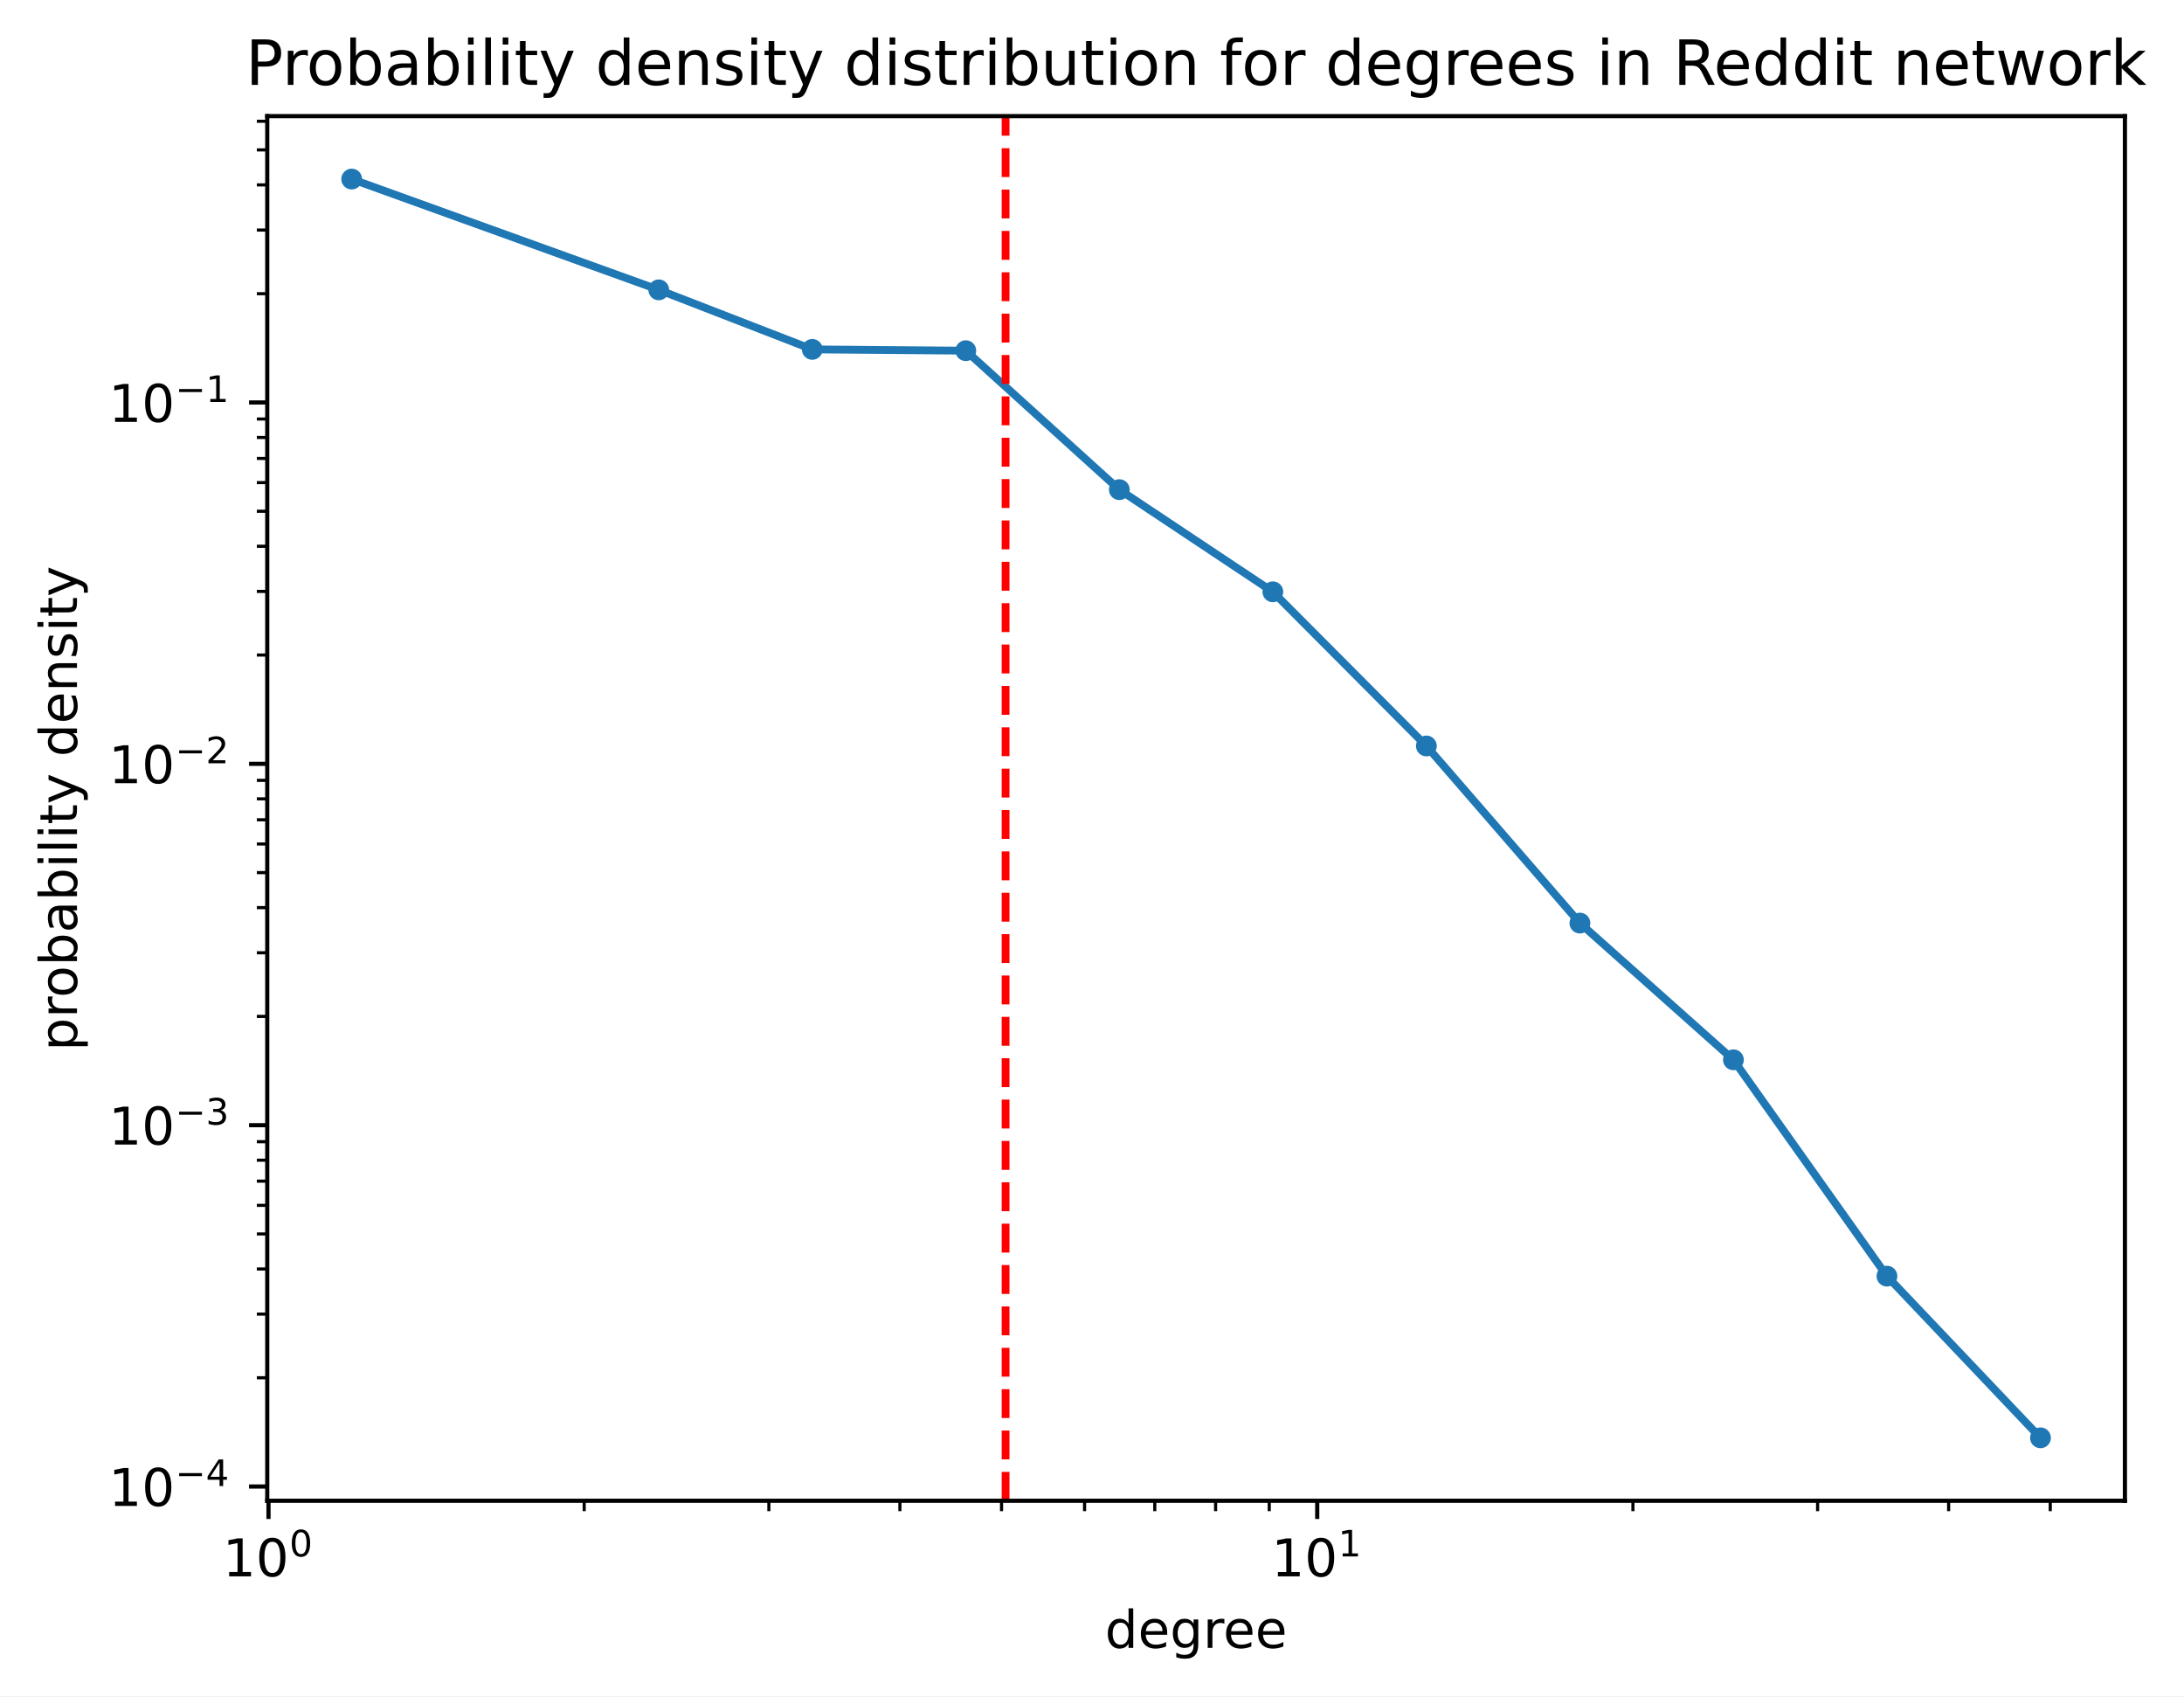
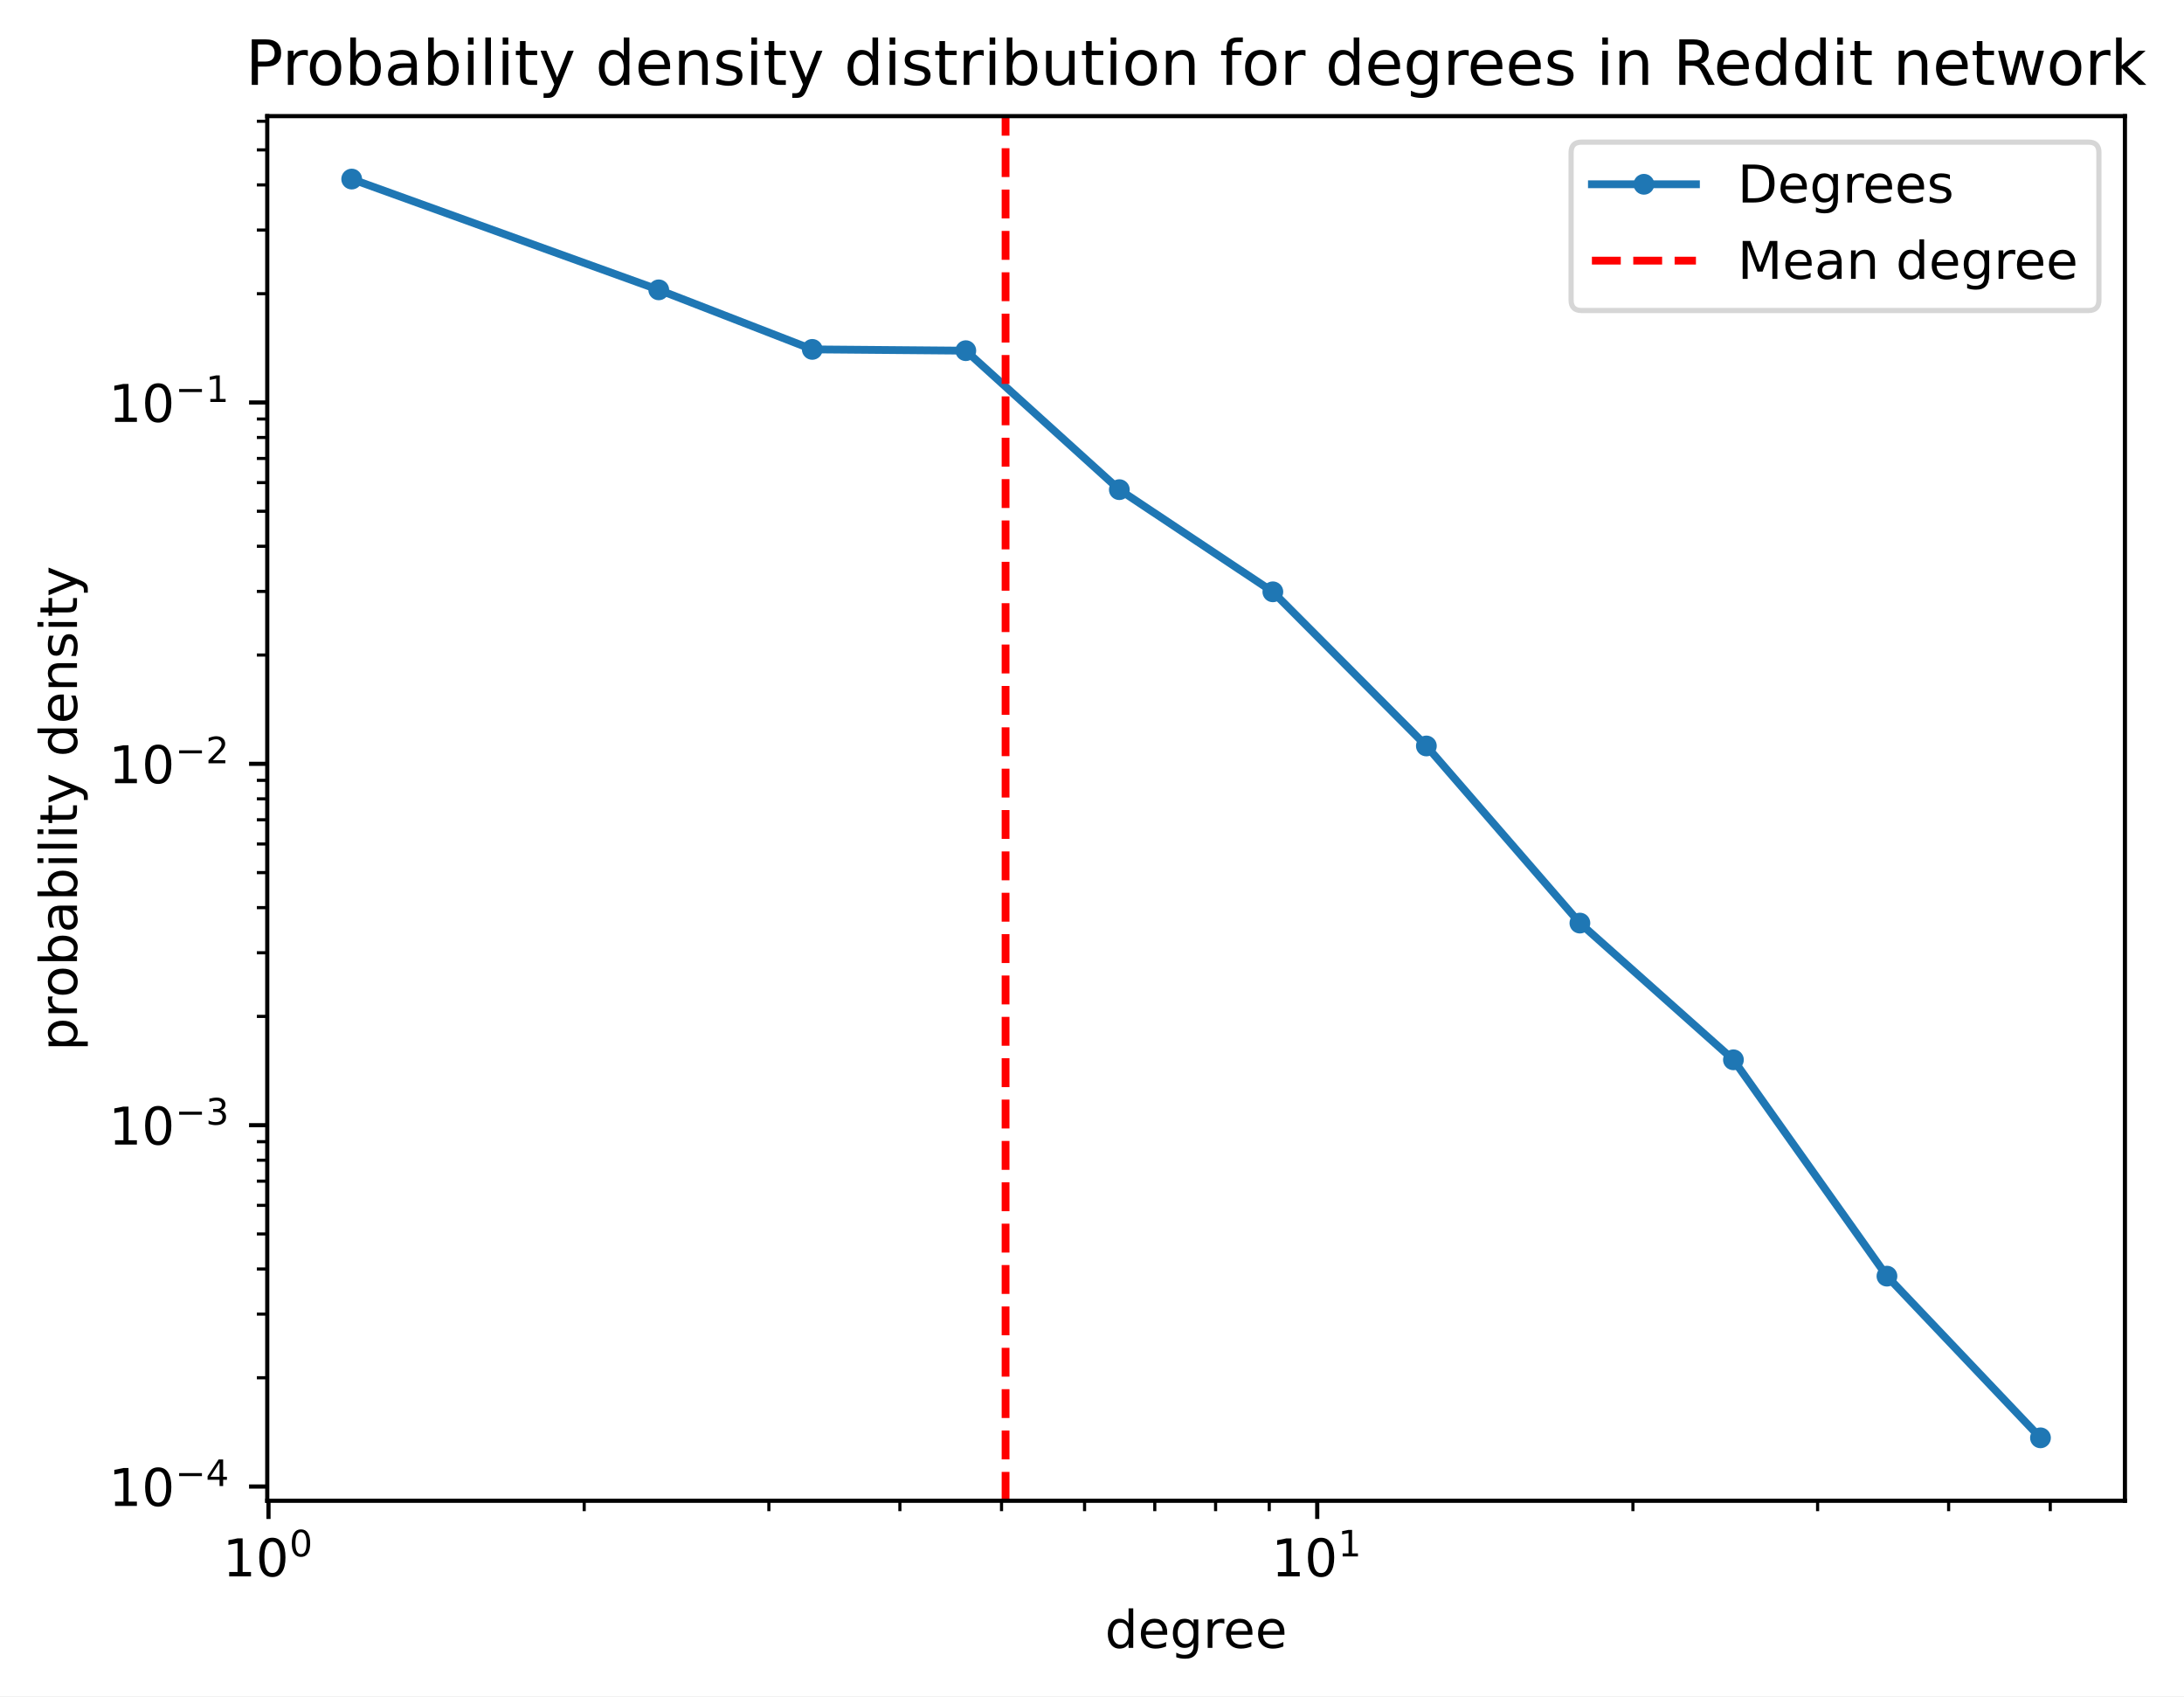
<svg xmlns="http://www.w3.org/2000/svg" xmlns:xlink="http://www.w3.org/1999/xlink" width="419.856pt" height="325.986pt" viewBox="0 0 419.856 325.986" version="1.1">
  <defs>
    <style type="text/css">*{stroke-linejoin: round; stroke-linecap: butt}</style>
  </defs>
  <g id="figure_1">
    <g id="patch_1">
      <path d="M 0 325.986  L 419.856 325.986  L 419.856 0  L 0 0  z " style="fill: #ffffff" />
    </g>
    <g id="axes_1">
      <g id="patch_2">
        <path d="M 51.378 288.43  L 408.498 288.43  L 408.498 22.318  L 51.378 22.318  z " style="fill: #ffffff" />
      </g>
      <g id="matplotlib.axis_1">
        <g id="xtick_1">
          <g id="line2d_1">
            <defs>
-               <path id="m112cd112a4" d="M 0 0  L 0 3.5  " style="stroke: #000000; stroke-width: 0.8" />
-             </defs>
-             <g>
-               <use xlink:href="#m112cd112a4" x="51.616" y="288.43" style="stroke: #000000; stroke-width: 0.8" />
+               <path id="m7bcea615f7" d="M 0 0  L 0 3.5  " style="stroke: #000000; stroke-width: 0.8" />
+             </defs>
+             <g>
+               <use xlink:href="#m7bcea615f7" x="51.616" y="288.43" style="stroke: #000000; stroke-width: 0.8" />
            </g>
          </g>
          <g id="text_1">
            <g transform="translate(42.8161 303.0286)scale(0.1 -0.1)">
              <defs>
                <path id="DejaVuSans-31" d="M 794 531  L 1825 531  L 1825 4091  L 703 3866  L 703 4441  L 1819 4666  L 2450 4666  L 2450 531  L 3481 531  L 3481 0  L 794 0  L 794 531  z " transform="scale(0.015625)" />
                <path id="DejaVuSans-30" d="M 2034 4250  Q 1547 4250 1301 3770  Q 1056 3291 1056 2328  Q 1056 1369 1301 889  Q 1547 409 2034 409  Q 2525 409 2770 889  Q 3016 1369 3016 2328  Q 3016 3291 2770 3770  Q 2525 4250 2034 4250  z M 2034 4750  Q 2819 4750 3233 4129  Q 3647 3509 3647 2328  Q 3647 1150 3233 529  Q 2819 -91 2034 -91  Q 1250 -91 836 529  Q 422 1150 422 2328  Q 422 3509 836 4129  Q 1250 4750 2034 4750  z " transform="scale(0.015625)" />
              </defs>
              <use xlink:href="#DejaVuSans-31" transform="translate(0 0.765625)" />
              <use xlink:href="#DejaVuSans-30" transform="translate(63.62305 0.765625)" />
              <use xlink:href="#DejaVuSans-30" transform="translate(128.2031 39.04688)scale(0.7)" />
            </g>
          </g>
        </g>
        <g id="xtick_2">
          <g id="line2d_2">
            <g>
-               <use xlink:href="#m112cd112a4" x="253.226" y="288.43" style="stroke: #000000; stroke-width: 0.8" />
+               <use xlink:href="#m7bcea615f7" x="253.226" y="288.43" style="stroke: #000000; stroke-width: 0.8" />
            </g>
          </g>
          <g id="text_2">
            <g transform="translate(244.4265 303.0286)scale(0.1 -0.1)">
              <use xlink:href="#DejaVuSans-31" transform="translate(0 0.684375)" />
              <use xlink:href="#DejaVuSans-30" transform="translate(63.62305 0.684375)" />
              <use xlink:href="#DejaVuSans-31" transform="translate(128.2031 38.96563)scale(0.7)" />
            </g>
          </g>
        </g>
        <g id="xtick_3">
          <g id="line2d_3">
            <defs>
-               <path id="mebf42a8244" d="M 0 0  L 0 2  " style="stroke: #000000; stroke-width: 0.6" />
-             </defs>
-             <g>
-               <use xlink:href="#mebf42a8244" x="112.307" y="288.43" style="stroke: #000000; stroke-width: 0.6" />
+               <path id="m2a7f3613ee" d="M 0 0  L 0 2  " style="stroke: #000000; stroke-width: 0.6" />
+             </defs>
+             <g>
+               <use xlink:href="#m2a7f3613ee" x="112.307" y="288.43" style="stroke: #000000; stroke-width: 0.6" />
            </g>
          </g>
        </g>
        <g id="xtick_4">
          <g id="line2d_4">
            <g>
-               <use xlink:href="#mebf42a8244" x="147.809" y="288.43" style="stroke: #000000; stroke-width: 0.6" />
+               <use xlink:href="#m2a7f3613ee" x="147.809" y="288.43" style="stroke: #000000; stroke-width: 0.6" />
            </g>
          </g>
        </g>
        <g id="xtick_5">
          <g id="line2d_5">
            <g>
-               <use xlink:href="#mebf42a8244" x="172.998" y="288.43" style="stroke: #000000; stroke-width: 0.6" />
+               <use xlink:href="#m2a7f3613ee" x="172.998" y="288.43" style="stroke: #000000; stroke-width: 0.6" />
            </g>
          </g>
        </g>
        <g id="xtick_6">
          <g id="line2d_6">
            <g>
-               <use xlink:href="#mebf42a8244" x="192.536" y="288.43" style="stroke: #000000; stroke-width: 0.6" />
+               <use xlink:href="#m2a7f3613ee" x="192.536" y="288.43" style="stroke: #000000; stroke-width: 0.6" />
            </g>
          </g>
        </g>
        <g id="xtick_7">
          <g id="line2d_7">
            <g>
-               <use xlink:href="#mebf42a8244" x="208.499" y="288.43" style="stroke: #000000; stroke-width: 0.6" />
+               <use xlink:href="#m2a7f3613ee" x="208.499" y="288.43" style="stroke: #000000; stroke-width: 0.6" />
            </g>
          </g>
        </g>
        <g id="xtick_8">
          <g id="line2d_8">
            <g>
-               <use xlink:href="#mebf42a8244" x="221.997" y="288.43" style="stroke: #000000; stroke-width: 0.6" />
+               <use xlink:href="#m2a7f3613ee" x="221.997" y="288.43" style="stroke: #000000; stroke-width: 0.6" />
            </g>
          </g>
        </g>
        <g id="xtick_9">
          <g id="line2d_9">
            <g>
-               <use xlink:href="#mebf42a8244" x="233.688" y="288.43" style="stroke: #000000; stroke-width: 0.6" />
+               <use xlink:href="#m2a7f3613ee" x="233.688" y="288.43" style="stroke: #000000; stroke-width: 0.6" />
            </g>
          </g>
        </g>
        <g id="xtick_10">
          <g id="line2d_10">
            <g>
-               <use xlink:href="#mebf42a8244" x="244.001" y="288.43" style="stroke: #000000; stroke-width: 0.6" />
+               <use xlink:href="#m2a7f3613ee" x="244.001" y="288.43" style="stroke: #000000; stroke-width: 0.6" />
            </g>
          </g>
        </g>
        <g id="xtick_11">
          <g id="line2d_11">
            <g>
-               <use xlink:href="#mebf42a8244" x="313.917" y="288.43" style="stroke: #000000; stroke-width: 0.6" />
+               <use xlink:href="#m2a7f3613ee" x="313.917" y="288.43" style="stroke: #000000; stroke-width: 0.6" />
            </g>
          </g>
        </g>
        <g id="xtick_12">
          <g id="line2d_12">
            <g>
-               <use xlink:href="#mebf42a8244" x="349.419" y="288.43" style="stroke: #000000; stroke-width: 0.6" />
+               <use xlink:href="#m2a7f3613ee" x="349.419" y="288.43" style="stroke: #000000; stroke-width: 0.6" />
            </g>
          </g>
        </g>
        <g id="xtick_13">
          <g id="line2d_13">
            <g>
-               <use xlink:href="#mebf42a8244" x="374.608" y="288.43" style="stroke: #000000; stroke-width: 0.6" />
+               <use xlink:href="#m2a7f3613ee" x="374.608" y="288.43" style="stroke: #000000; stroke-width: 0.6" />
            </g>
          </g>
        </g>
        <g id="xtick_14">
          <g id="line2d_14">
            <g>
-               <use xlink:href="#mebf42a8244" x="394.146" y="288.43" style="stroke: #000000; stroke-width: 0.6" />
+               <use xlink:href="#m2a7f3613ee" x="394.146" y="288.43" style="stroke: #000000; stroke-width: 0.6" />
            </g>
          </g>
        </g>
        <g id="text_3">
          <g transform="translate(212.417 316.7067)scale(0.1 -0.1)">
            <defs>
              <path id="DejaVuSans-64" d="M 2906 2969  L 2906 4863  L 3481 4863  L 3481 0  L 2906 0  L 2906 525  Q 2725 213 2448 61  Q 2172 -91 1784 -91  Q 1150 -91 751 415  Q 353 922 353 1747  Q 353 2572 751 3078  Q 1150 3584 1784 3584  Q 2172 3584 2448 3432  Q 2725 3281 2906 2969  z M 947 1747  Q 947 1113 1208 752  Q 1469 391 1925 391  Q 2381 391 2643 752  Q 2906 1113 2906 1747  Q 2906 2381 2643 2742  Q 2381 3103 1925 3103  Q 1469 3103 1208 2742  Q 947 2381 947 1747  z " transform="scale(0.015625)" />
              <path id="DejaVuSans-65" d="M 3597 1894  L 3597 1613  L 953 1613  Q 991 1019 1311 708  Q 1631 397 2203 397  Q 2534 397 2845 478  Q 3156 559 3463 722  L 3463 178  Q 3153 47 2828 -22  Q 2503 -91 2169 -91  Q 1331 -91 842 396  Q 353 884 353 1716  Q 353 2575 817 3079  Q 1281 3584 2069 3584  Q 2775 3584 3186 3129  Q 3597 2675 3597 1894  z M 3022 2063  Q 3016 2534 2758 2815  Q 2500 3097 2075 3097  Q 1594 3097 1305 2825  Q 1016 2553 972 2059  L 3022 2063  z " transform="scale(0.015625)" />
              <path id="DejaVuSans-67" d="M 2906 1791  Q 2906 2416 2648 2759  Q 2391 3103 1925 3103  Q 1463 3103 1205 2759  Q 947 2416 947 1791  Q 947 1169 1205 825  Q 1463 481 1925 481  Q 2391 481 2648 825  Q 2906 1169 2906 1791  z M 3481 434  Q 3481 -459 3084 -895  Q 2688 -1331 1869 -1331  Q 1566 -1331 1297 -1286  Q 1028 -1241 775 -1147  L 775 -588  Q 1028 -725 1275 -790  Q 1522 -856 1778 -856  Q 2344 -856 2625 -561  Q 2906 -266 2906 331  L 2906 616  Q 2728 306 2450 153  Q 2172 0 1784 0  Q 1141 0 747 490  Q 353 981 353 1791  Q 353 2603 747 3093  Q 1141 3584 1784 3584  Q 2172 3584 2450 3431  Q 2728 3278 2906 2969  L 2906 3500  L 3481 3500  L 3481 434  z " transform="scale(0.015625)" />
              <path id="DejaVuSans-72" d="M 2631 2963  Q 2534 3019 2420 3045  Q 2306 3072 2169 3072  Q 1681 3072 1420 2755  Q 1159 2438 1159 1844  L 1159 0  L 581 0  L 581 3500  L 1159 3500  L 1159 2956  Q 1341 3275 1631 3429  Q 1922 3584 2338 3584  Q 2397 3584 2469 3576  Q 2541 3569 2628 3553  L 2631 2963  z " transform="scale(0.015625)" />
            </defs>
            <use xlink:href="#DejaVuSans-64" />
            <use xlink:href="#DejaVuSans-65" x="63.477" />
            <use xlink:href="#DejaVuSans-67" x="125" />
            <use xlink:href="#DejaVuSans-72" x="188.477" />
            <use xlink:href="#DejaVuSans-65" x="227.34" />
            <use xlink:href="#DejaVuSans-65" x="288.863" />
          </g>
        </g>
      </g>
      <g id="matplotlib.axis_2">
        <g id="ytick_1">
          <g id="line2d_15">
            <defs>
-               <path id="me566ac9a74" d="M 0 0  L -3.5 0  " style="stroke: #000000; stroke-width: 0.8" />
-             </defs>
-             <g>
-               <use xlink:href="#me566ac9a74" x="51.378" y="285.695" style="stroke: #000000; stroke-width: 0.8" />
+               <path id="m318e88fbff" d="M 0 0  L -3.5 0  " style="stroke: #000000; stroke-width: 0.8" />
+             </defs>
+             <g>
+               <use xlink:href="#m318e88fbff" x="51.378" y="285.695" style="stroke: #000000; stroke-width: 0.8" />
            </g>
          </g>
          <g id="text_4">
            <g transform="translate(20.87813 289.4942)scale(0.1 -0.1)">
              <defs>
                <path id="DejaVuSans-2212" d="M 678 2272  L 4684 2272  L 4684 1741  L 678 1741  L 678 2272  z " transform="scale(0.015625)" />
                <path id="DejaVuSans-34" d="M 2419 4116  L 825 1625  L 2419 1625  L 2419 4116  z M 2253 4666  L 3047 4666  L 3047 1625  L 3713 1625  L 3713 1100  L 3047 1100  L 3047 0  L 2419 0  L 2419 1100  L 313 1100  L 313 1709  L 2253 4666  z " transform="scale(0.015625)" />
              </defs>
              <use xlink:href="#DejaVuSans-31" transform="translate(0 0.684375)" />
              <use xlink:href="#DejaVuSans-30" transform="translate(63.62305 0.684375)" />
              <use xlink:href="#DejaVuSans-2212" transform="translate(128.2031 38.96563)scale(0.7)" />
              <use xlink:href="#DejaVuSans-34" transform="translate(186.8555 38.96563)scale(0.7)" />
            </g>
          </g>
        </g>
        <g id="ytick_2">
          <g id="line2d_16">
            <g>
-               <use xlink:href="#me566ac9a74" x="51.378" y="216.246" style="stroke: #000000; stroke-width: 0.8" />
+               <use xlink:href="#m318e88fbff" x="51.378" y="216.246" style="stroke: #000000; stroke-width: 0.8" />
            </g>
          </g>
          <g id="text_5">
            <g transform="translate(20.87813 220.0455)scale(0.1 -0.1)">
              <defs>
                <path id="DejaVuSans-33" d="M 2597 2516  Q 3050 2419 3304 2112  Q 3559 1806 3559 1356  Q 3559 666 3084 287  Q 2609 -91 1734 -91  Q 1441 -91 1130 -33  Q 819 25 488 141  L 488 750  Q 750 597 1062 519  Q 1375 441 1716 441  Q 2309 441 2620 675  Q 2931 909 2931 1356  Q 2931 1769 2642 2001  Q 2353 2234 1838 2234  L 1294 2234  L 1294 2753  L 1863 2753  Q 2328 2753 2575 2939  Q 2822 3125 2822 3475  Q 2822 3834 2567 4026  Q 2313 4219 1838 4219  Q 1578 4219 1281 4162  Q 984 4106 628 3988  L 628 4550  Q 988 4650 1302 4700  Q 1616 4750 1894 4750  Q 2613 4750 3031 4423  Q 3450 4097 3450 3541  Q 3450 3153 3228 2886  Q 3006 2619 2597 2516  z " transform="scale(0.015625)" />
              </defs>
              <use xlink:href="#DejaVuSans-31" transform="translate(0 0.765625)" />
              <use xlink:href="#DejaVuSans-30" transform="translate(63.62305 0.765625)" />
              <use xlink:href="#DejaVuSans-2212" transform="translate(128.2031 39.04688)scale(0.7)" />
              <use xlink:href="#DejaVuSans-33" transform="translate(186.8555 39.04688)scale(0.7)" />
            </g>
          </g>
        </g>
        <g id="ytick_3">
          <g id="line2d_17">
            <g>
-               <use xlink:href="#me566ac9a74" x="51.378" y="146.798" style="stroke: #000000; stroke-width: 0.8" />
+               <use xlink:href="#m318e88fbff" x="51.378" y="146.798" style="stroke: #000000; stroke-width: 0.8" />
            </g>
          </g>
          <g id="text_6">
            <g transform="translate(20.87813 150.5967)scale(0.1 -0.1)">
              <defs>
                <path id="DejaVuSans-32" d="M 1228 531  L 3431 531  L 3431 0  L 469 0  L 469 531  Q 828 903 1448 1529  Q 2069 2156 2228 2338  Q 2531 2678 2651 2914  Q 2772 3150 2772 3378  Q 2772 3750 2511 3984  Q 2250 4219 1831 4219  Q 1534 4219 1204 4116  Q 875 4013 500 3803  L 500 4441  Q 881 4594 1212 4672  Q 1544 4750 1819 4750  Q 2544 4750 2975 4387  Q 3406 4025 3406 3419  Q 3406 3131 3298 2873  Q 3191 2616 2906 2266  Q 2828 2175 2409 1742  Q 1991 1309 1228 531  z " transform="scale(0.015625)" />
              </defs>
              <use xlink:href="#DejaVuSans-31" transform="translate(0 0.765625)" />
              <use xlink:href="#DejaVuSans-30" transform="translate(63.62305 0.765625)" />
              <use xlink:href="#DejaVuSans-2212" transform="translate(128.2031 39.04688)scale(0.7)" />
              <use xlink:href="#DejaVuSans-32" transform="translate(186.8555 39.04688)scale(0.7)" />
            </g>
          </g>
        </g>
        <g id="ytick_4">
          <g id="line2d_18">
            <g>
-               <use xlink:href="#me566ac9a74" x="51.378" y="77.349" style="stroke: #000000; stroke-width: 0.8" />
+               <use xlink:href="#m318e88fbff" x="51.378" y="77.349" style="stroke: #000000; stroke-width: 0.8" />
            </g>
          </g>
          <g id="text_7">
            <g transform="translate(20.87813 81.14803)scale(0.1 -0.1)">
              <use xlink:href="#DejaVuSans-31" transform="translate(0 0.684375)" />
              <use xlink:href="#DejaVuSans-30" transform="translate(63.62305 0.684375)" />
              <use xlink:href="#DejaVuSans-2212" transform="translate(128.2031 38.96563)scale(0.7)" />
              <use xlink:href="#DejaVuSans-31" transform="translate(186.8555 38.96563)scale(0.7)" />
            </g>
          </g>
        </g>
        <g id="ytick_5">
          <g id="line2d_19">
            <defs>
-               <path id="m2ad31ab468" d="M 0 0  L -2 0  " style="stroke: #000000; stroke-width: 0.6" />
-             </defs>
-             <g>
-               <use xlink:href="#m2ad31ab468" x="51.378" y="264.789" style="stroke: #000000; stroke-width: 0.6" />
+               <path id="m454464b060" d="M 0 0  L -2 0  " style="stroke: #000000; stroke-width: 0.6" />
+             </defs>
+             <g>
+               <use xlink:href="#m454464b060" x="51.378" y="264.789" style="stroke: #000000; stroke-width: 0.6" />
            </g>
          </g>
        </g>
        <g id="ytick_6">
          <g id="line2d_20">
            <g>
-               <use xlink:href="#m2ad31ab468" x="51.378" y="252.56" style="stroke: #000000; stroke-width: 0.6" />
+               <use xlink:href="#m454464b060" x="51.378" y="252.56" style="stroke: #000000; stroke-width: 0.6" />
            </g>
          </g>
        </g>
        <g id="ytick_7">
          <g id="line2d_21">
            <g>
-               <use xlink:href="#m2ad31ab468" x="51.378" y="243.883" style="stroke: #000000; stroke-width: 0.6" />
+               <use xlink:href="#m454464b060" x="51.378" y="243.883" style="stroke: #000000; stroke-width: 0.6" />
            </g>
          </g>
        </g>
        <g id="ytick_8">
          <g id="line2d_22">
            <g>
-               <use xlink:href="#m2ad31ab468" x="51.378" y="237.152" style="stroke: #000000; stroke-width: 0.6" />
+               <use xlink:href="#m454464b060" x="51.378" y="237.152" style="stroke: #000000; stroke-width: 0.6" />
            </g>
          </g>
        </g>
        <g id="ytick_9">
          <g id="line2d_23">
            <g>
-               <use xlink:href="#m2ad31ab468" x="51.378" y="231.653" style="stroke: #000000; stroke-width: 0.6" />
+               <use xlink:href="#m454464b060" x="51.378" y="231.653" style="stroke: #000000; stroke-width: 0.6" />
            </g>
          </g>
        </g>
        <g id="ytick_10">
          <g id="line2d_24">
            <g>
-               <use xlink:href="#m2ad31ab468" x="51.378" y="227.004" style="stroke: #000000; stroke-width: 0.6" />
+               <use xlink:href="#m454464b060" x="51.378" y="227.004" style="stroke: #000000; stroke-width: 0.6" />
            </g>
          </g>
        </g>
        <g id="ytick_11">
          <g id="line2d_25">
            <g>
-               <use xlink:href="#m2ad31ab468" x="51.378" y="222.977" style="stroke: #000000; stroke-width: 0.6" />
+               <use xlink:href="#m454464b060" x="51.378" y="222.977" style="stroke: #000000; stroke-width: 0.6" />
            </g>
          </g>
        </g>
        <g id="ytick_12">
          <g id="line2d_26">
            <g>
-               <use xlink:href="#m2ad31ab468" x="51.378" y="219.424" style="stroke: #000000; stroke-width: 0.6" />
+               <use xlink:href="#m454464b060" x="51.378" y="219.424" style="stroke: #000000; stroke-width: 0.6" />
            </g>
          </g>
        </g>
        <g id="ytick_13">
          <g id="line2d_27">
            <g>
-               <use xlink:href="#m2ad31ab468" x="51.378" y="195.34" style="stroke: #000000; stroke-width: 0.6" />
+               <use xlink:href="#m454464b060" x="51.378" y="195.34" style="stroke: #000000; stroke-width: 0.6" />
            </g>
          </g>
        </g>
        <g id="ytick_14">
          <g id="line2d_28">
            <g>
-               <use xlink:href="#m2ad31ab468" x="51.378" y="183.111" style="stroke: #000000; stroke-width: 0.6" />
+               <use xlink:href="#m454464b060" x="51.378" y="183.111" style="stroke: #000000; stroke-width: 0.6" />
            </g>
          </g>
        </g>
        <g id="ytick_15">
          <g id="line2d_29">
            <g>
-               <use xlink:href="#m2ad31ab468" x="51.378" y="174.434" style="stroke: #000000; stroke-width: 0.6" />
+               <use xlink:href="#m454464b060" x="51.378" y="174.434" style="stroke: #000000; stroke-width: 0.6" />
            </g>
          </g>
        </g>
        <g id="ytick_16">
          <g id="line2d_30">
            <g>
-               <use xlink:href="#m2ad31ab468" x="51.378" y="167.704" style="stroke: #000000; stroke-width: 0.6" />
+               <use xlink:href="#m454464b060" x="51.378" y="167.704" style="stroke: #000000; stroke-width: 0.6" />
            </g>
          </g>
        </g>
        <g id="ytick_17">
          <g id="line2d_31">
            <g>
-               <use xlink:href="#m2ad31ab468" x="51.378" y="162.205" style="stroke: #000000; stroke-width: 0.6" />
+               <use xlink:href="#m454464b060" x="51.378" y="162.205" style="stroke: #000000; stroke-width: 0.6" />
            </g>
          </g>
        </g>
        <g id="ytick_18">
          <g id="line2d_32">
            <g>
-               <use xlink:href="#m2ad31ab468" x="51.378" y="157.555" style="stroke: #000000; stroke-width: 0.6" />
+               <use xlink:href="#m454464b060" x="51.378" y="157.555" style="stroke: #000000; stroke-width: 0.6" />
            </g>
          </g>
        </g>
        <g id="ytick_19">
          <g id="line2d_33">
            <g>
-               <use xlink:href="#m2ad31ab468" x="51.378" y="153.528" style="stroke: #000000; stroke-width: 0.6" />
+               <use xlink:href="#m454464b060" x="51.378" y="153.528" style="stroke: #000000; stroke-width: 0.6" />
            </g>
          </g>
        </g>
        <g id="ytick_20">
          <g id="line2d_34">
            <g>
-               <use xlink:href="#m2ad31ab468" x="51.378" y="149.975" style="stroke: #000000; stroke-width: 0.6" />
+               <use xlink:href="#m454464b060" x="51.378" y="149.975" style="stroke: #000000; stroke-width: 0.6" />
            </g>
          </g>
        </g>
        <g id="ytick_21">
          <g id="line2d_35">
            <g>
-               <use xlink:href="#m2ad31ab468" x="51.378" y="125.891" style="stroke: #000000; stroke-width: 0.6" />
+               <use xlink:href="#m454464b060" x="51.378" y="125.891" style="stroke: #000000; stroke-width: 0.6" />
            </g>
          </g>
        </g>
        <g id="ytick_22">
          <g id="line2d_36">
            <g>
-               <use xlink:href="#m2ad31ab468" x="51.378" y="113.662" style="stroke: #000000; stroke-width: 0.6" />
+               <use xlink:href="#m454464b060" x="51.378" y="113.662" style="stroke: #000000; stroke-width: 0.6" />
            </g>
          </g>
        </g>
        <g id="ytick_23">
          <g id="line2d_37">
            <g>
-               <use xlink:href="#m2ad31ab468" x="51.378" y="104.985" style="stroke: #000000; stroke-width: 0.6" />
+               <use xlink:href="#m454464b060" x="51.378" y="104.985" style="stroke: #000000; stroke-width: 0.6" />
            </g>
          </g>
        </g>
        <g id="ytick_24">
          <g id="line2d_38">
            <g>
-               <use xlink:href="#m2ad31ab468" x="51.378" y="98.255" style="stroke: #000000; stroke-width: 0.6" />
+               <use xlink:href="#m454464b060" x="51.378" y="98.255" style="stroke: #000000; stroke-width: 0.6" />
            </g>
          </g>
        </g>
        <g id="ytick_25">
          <g id="line2d_39">
            <g>
-               <use xlink:href="#m2ad31ab468" x="51.378" y="92.756" style="stroke: #000000; stroke-width: 0.6" />
+               <use xlink:href="#m454464b060" x="51.378" y="92.756" style="stroke: #000000; stroke-width: 0.6" />
            </g>
          </g>
        </g>
        <g id="ytick_26">
          <g id="line2d_40">
            <g>
-               <use xlink:href="#m2ad31ab468" x="51.378" y="88.107" style="stroke: #000000; stroke-width: 0.6" />
+               <use xlink:href="#m454464b060" x="51.378" y="88.107" style="stroke: #000000; stroke-width: 0.6" />
            </g>
          </g>
        </g>
        <g id="ytick_27">
          <g id="line2d_41">
            <g>
-               <use xlink:href="#m2ad31ab468" x="51.378" y="84.079" style="stroke: #000000; stroke-width: 0.6" />
+               <use xlink:href="#m454464b060" x="51.378" y="84.079" style="stroke: #000000; stroke-width: 0.6" />
            </g>
          </g>
        </g>
        <g id="ytick_28">
          <g id="line2d_42">
            <g>
-               <use xlink:href="#m2ad31ab468" x="51.378" y="80.527" style="stroke: #000000; stroke-width: 0.6" />
+               <use xlink:href="#m454464b060" x="51.378" y="80.527" style="stroke: #000000; stroke-width: 0.6" />
            </g>
          </g>
        </g>
        <g id="ytick_29">
          <g id="line2d_43">
            <g>
-               <use xlink:href="#m2ad31ab468" x="51.378" y="56.443" style="stroke: #000000; stroke-width: 0.6" />
+               <use xlink:href="#m454464b060" x="51.378" y="56.443" style="stroke: #000000; stroke-width: 0.6" />
            </g>
          </g>
        </g>
        <g id="ytick_30">
          <g id="line2d_44">
            <g>
-               <use xlink:href="#m2ad31ab468" x="51.378" y="44.213" style="stroke: #000000; stroke-width: 0.6" />
+               <use xlink:href="#m454464b060" x="51.378" y="44.213" style="stroke: #000000; stroke-width: 0.6" />
            </g>
          </g>
        </g>
        <g id="ytick_31">
          <g id="line2d_45">
            <g>
-               <use xlink:href="#m2ad31ab468" x="51.378" y="35.537" style="stroke: #000000; stroke-width: 0.6" />
+               <use xlink:href="#m454464b060" x="51.378" y="35.537" style="stroke: #000000; stroke-width: 0.6" />
            </g>
          </g>
        </g>
        <g id="ytick_32">
          <g id="line2d_46">
            <g>
-               <use xlink:href="#m2ad31ab468" x="51.378" y="28.806" style="stroke: #000000; stroke-width: 0.6" />
+               <use xlink:href="#m454464b060" x="51.378" y="28.806" style="stroke: #000000; stroke-width: 0.6" />
            </g>
          </g>
        </g>
        <g id="ytick_33">
          <g id="line2d_47">
            <g>
-               <use xlink:href="#m2ad31ab468" x="51.378" y="23.307" style="stroke: #000000; stroke-width: 0.6" />
+               <use xlink:href="#m454464b060" x="51.378" y="23.307" style="stroke: #000000; stroke-width: 0.6" />
            </g>
          </g>
        </g>
        <g id="text_8">
          <g transform="translate(14.79844 201.9718)rotate(-90)scale(0.1 -0.1)">
            <defs>
              <path id="DejaVuSans-70" d="M 1159 525  L 1159 -1331  L 581 -1331  L 581 3500  L 1159 3500  L 1159 2969  Q 1341 3281 1617 3432  Q 1894 3584 2278 3584  Q 2916 3584 3314 3078  Q 3713 2572 3713 1747  Q 3713 922 3314 415  Q 2916 -91 2278 -91  Q 1894 -91 1617 61  Q 1341 213 1159 525  z M 3116 1747  Q 3116 2381 2855 2742  Q 2594 3103 2138 3103  Q 1681 3103 1420 2742  Q 1159 2381 1159 1747  Q 1159 1113 1420 752  Q 1681 391 2138 391  Q 2594 391 2855 752  Q 3116 1113 3116 1747  z " transform="scale(0.015625)" />
              <path id="DejaVuSans-6f" d="M 1959 3097  Q 1497 3097 1228 2736  Q 959 2375 959 1747  Q 959 1119 1226 758  Q 1494 397 1959 397  Q 2419 397 2687 759  Q 2956 1122 2956 1747  Q 2956 2369 2687 2733  Q 2419 3097 1959 3097  z M 1959 3584  Q 2709 3584 3137 3096  Q 3566 2609 3566 1747  Q 3566 888 3137 398  Q 2709 -91 1959 -91  Q 1206 -91 779 398  Q 353 888 353 1747  Q 353 2609 779 3096  Q 1206 3584 1959 3584  z " transform="scale(0.015625)" />
              <path id="DejaVuSans-62" d="M 3116 1747  Q 3116 2381 2855 2742  Q 2594 3103 2138 3103  Q 1681 3103 1420 2742  Q 1159 2381 1159 1747  Q 1159 1113 1420 752  Q 1681 391 2138 391  Q 2594 391 2855 752  Q 3116 1113 3116 1747  z M 1159 2969  Q 1341 3281 1617 3432  Q 1894 3584 2278 3584  Q 2916 3584 3314 3078  Q 3713 2572 3713 1747  Q 3713 922 3314 415  Q 2916 -91 2278 -91  Q 1894 -91 1617 61  Q 1341 213 1159 525  L 1159 0  L 581 0  L 581 4863  L 1159 4863  L 1159 2969  z " transform="scale(0.015625)" />
              <path id="DejaVuSans-61" d="M 2194 1759  Q 1497 1759 1228 1600  Q 959 1441 959 1056  Q 959 750 1161 570  Q 1363 391 1709 391  Q 2188 391 2477 730  Q 2766 1069 2766 1631  L 2766 1759  L 2194 1759  z M 3341 1997  L 3341 0  L 2766 0  L 2766 531  Q 2569 213 2275 61  Q 1981 -91 1556 -91  Q 1019 -91 701 211  Q 384 513 384 1019  Q 384 1609 779 1909  Q 1175 2209 1959 2209  L 2766 2209  L 2766 2266  Q 2766 2663 2505 2880  Q 2244 3097 1772 3097  Q 1472 3097 1187 3025  Q 903 2953 641 2809  L 641 3341  Q 956 3463 1253 3523  Q 1550 3584 1831 3584  Q 2591 3584 2966 3190  Q 3341 2797 3341 1997  z " transform="scale(0.015625)" />
              <path id="DejaVuSans-69" d="M 603 3500  L 1178 3500  L 1178 0  L 603 0  L 603 3500  z M 603 4863  L 1178 4863  L 1178 4134  L 603 4134  L 603 4863  z " transform="scale(0.015625)" />
              <path id="DejaVuSans-6c" d="M 603 4863  L 1178 4863  L 1178 0  L 603 0  L 603 4863  z " transform="scale(0.015625)" />
              <path id="DejaVuSans-74" d="M 1172 4494  L 1172 3500  L 2356 3500  L 2356 3053  L 1172 3053  L 1172 1153  Q 1172 725 1289 603  Q 1406 481 1766 481  L 2356 481  L 2356 0  L 1766 0  Q 1100 0 847 248  Q 594 497 594 1153  L 594 3053  L 172 3053  L 172 3500  L 594 3500  L 594 4494  L 1172 4494  z " transform="scale(0.015625)" />
              <path id="DejaVuSans-79" d="M 2059 -325  Q 1816 -950 1584 -1140  Q 1353 -1331 966 -1331  L 506 -1331  L 506 -850  L 844 -850  Q 1081 -850 1212 -737  Q 1344 -625 1503 -206  L 1606 56  L 191 3500  L 800 3500  L 1894 763  L 2988 3500  L 3597 3500  L 2059 -325  z " transform="scale(0.015625)" />
              <path id="DejaVuSans-20" transform="scale(0.015625)" />
              <path id="DejaVuSans-6e" d="M 3513 2113  L 3513 0  L 2938 0  L 2938 2094  Q 2938 2591 2744 2837  Q 2550 3084 2163 3084  Q 1697 3084 1428 2787  Q 1159 2491 1159 1978  L 1159 0  L 581 0  L 581 3500  L 1159 3500  L 1159 2956  Q 1366 3272 1645 3428  Q 1925 3584 2291 3584  Q 2894 3584 3203 3211  Q 3513 2838 3513 2113  z " transform="scale(0.015625)" />
              <path id="DejaVuSans-73" d="M 2834 3397  L 2834 2853  Q 2591 2978 2328 3040  Q 2066 3103 1784 3103  Q 1356 3103 1142 2972  Q 928 2841 928 2578  Q 928 2378 1081 2264  Q 1234 2150 1697 2047  L 1894 2003  Q 2506 1872 2764 1633  Q 3022 1394 3022 966  Q 3022 478 2636 193  Q 2250 -91 1575 -91  Q 1294 -91 989 -36  Q 684 19 347 128  L 347 722  Q 666 556 975 473  Q 1284 391 1588 391  Q 1994 391 2212 530  Q 2431 669 2431 922  Q 2431 1156 2273 1281  Q 2116 1406 1581 1522  L 1381 1569  Q 847 1681 609 1914  Q 372 2147 372 2553  Q 372 3047 722 3315  Q 1072 3584 1716 3584  Q 2034 3584 2315 3537  Q 2597 3491 2834 3397  z " transform="scale(0.015625)" />
            </defs>
            <use xlink:href="#DejaVuSans-70" />
            <use xlink:href="#DejaVuSans-72" x="63.477" />
            <use xlink:href="#DejaVuSans-6f" x="102.34" />
            <use xlink:href="#DejaVuSans-62" x="163.521" />
            <use xlink:href="#DejaVuSans-61" x="226.998" />
            <use xlink:href="#DejaVuSans-62" x="288.277" />
            <use xlink:href="#DejaVuSans-69" x="351.754" />
            <use xlink:href="#DejaVuSans-6c" x="379.537" />
            <use xlink:href="#DejaVuSans-69" x="407.32" />
            <use xlink:href="#DejaVuSans-74" x="435.104" />
            <use xlink:href="#DejaVuSans-79" x="474.312" />
            <use xlink:href="#DejaVuSans-20" x="533.492" />
            <use xlink:href="#DejaVuSans-64" x="565.279" />
            <use xlink:href="#DejaVuSans-65" x="628.756" />
            <use xlink:href="#DejaVuSans-6e" x="690.279" />
            <use xlink:href="#DejaVuSans-73" x="753.658" />
            <use xlink:href="#DejaVuSans-69" x="805.758" />
            <use xlink:href="#DejaVuSans-74" x="833.541" />
            <use xlink:href="#DejaVuSans-79" x="872.75" />
          </g>
        </g>
      </g>
      <g id="line2d_48">
-         <path d="M 67.611 34.414  L 126.639 55.705  L 156.153 67.149  L 185.667 67.396  L 215.181 94.105  L 244.695 113.741  L 274.209 143.366  L 303.723 177.408  L 333.237 203.683  L 362.751 245.261  L 392.265 276.334  " clip-path="url(#p4c1ac0c906)" style="fill: none; stroke: #1f77b4; stroke-width: 1.5; stroke-linecap: square" />
+         <path d="M 67.611 34.414  L 126.639 55.705  L 156.153 67.149  L 185.667 67.396  L 215.181 94.105  L 244.695 113.741  L 274.209 143.366  L 303.723 177.408  L 333.237 203.683  L 362.751 245.261  L 392.265 276.334  " clip-path="url(#pb57fcb6d42)" style="fill: none; stroke: #1f77b4; stroke-width: 1.5; stroke-linecap: square" />
        <defs>
-           <path id="mc0ab80d7ad" d="M 0 1.5  C 0.398 1.5 0.779 1.342 1.061 1.061  C 1.342 0.779 1.5 0.398 1.5 0  C 1.5 -0.398 1.342 -0.779 1.061 -1.061  C 0.779 -1.342 0.398 -1.5 0 -1.5  C -0.398 -1.5 -0.779 -1.342 -1.061 -1.061  C -1.342 -0.779 -1.5 -0.398 -1.5 0  C -1.5 0.398 -1.342 0.779 -1.061 1.061  C -0.779 1.342 -0.398 1.5 0 1.5  z " style="stroke: #1f77b4" />
+           <path id="m0f1ac23b75" d="M 0 1.5  C 0.398 1.5 0.779 1.342 1.061 1.061  C 1.342 0.779 1.5 0.398 1.5 0  C 1.5 -0.398 1.342 -0.779 1.061 -1.061  C 0.779 -1.342 0.398 -1.5 0 -1.5  C -0.398 -1.5 -0.779 -1.342 -1.061 -1.061  C -1.342 -0.779 -1.5 -0.398 -1.5 0  C -1.5 0.398 -1.342 0.779 -1.061 1.061  C -0.779 1.342 -0.398 1.5 0 1.5  z " style="stroke: #1f77b4" />
        </defs>
-         <g clip-path="url(#p4c1ac0c906)">
-           <use xlink:href="#mc0ab80d7ad" x="67.611" y="34.414" style="fill: #1f77b4; stroke: #1f77b4" />
-           <use xlink:href="#mc0ab80d7ad" x="126.639" y="55.705" style="fill: #1f77b4; stroke: #1f77b4" />
-           <use xlink:href="#mc0ab80d7ad" x="156.153" y="67.149" style="fill: #1f77b4; stroke: #1f77b4" />
-           <use xlink:href="#mc0ab80d7ad" x="185.667" y="67.396" style="fill: #1f77b4; stroke: #1f77b4" />
-           <use xlink:href="#mc0ab80d7ad" x="215.181" y="94.105" style="fill: #1f77b4; stroke: #1f77b4" />
-           <use xlink:href="#mc0ab80d7ad" x="244.695" y="113.741" style="fill: #1f77b4; stroke: #1f77b4" />
-           <use xlink:href="#mc0ab80d7ad" x="274.209" y="143.366" style="fill: #1f77b4; stroke: #1f77b4" />
-           <use xlink:href="#mc0ab80d7ad" x="303.723" y="177.408" style="fill: #1f77b4; stroke: #1f77b4" />
-           <use xlink:href="#mc0ab80d7ad" x="333.237" y="203.683" style="fill: #1f77b4; stroke: #1f77b4" />
-           <use xlink:href="#mc0ab80d7ad" x="362.751" y="245.261" style="fill: #1f77b4; stroke: #1f77b4" />
-           <use xlink:href="#mc0ab80d7ad" x="392.265" y="276.334" style="fill: #1f77b4; stroke: #1f77b4" />
+         <g clip-path="url(#pb57fcb6d42)">
+           <use xlink:href="#m0f1ac23b75" x="67.611" y="34.414" style="fill: #1f77b4; stroke: #1f77b4" />
+           <use xlink:href="#m0f1ac23b75" x="126.639" y="55.705" style="fill: #1f77b4; stroke: #1f77b4" />
+           <use xlink:href="#m0f1ac23b75" x="156.153" y="67.149" style="fill: #1f77b4; stroke: #1f77b4" />
+           <use xlink:href="#m0f1ac23b75" x="185.667" y="67.396" style="fill: #1f77b4; stroke: #1f77b4" />
+           <use xlink:href="#m0f1ac23b75" x="215.181" y="94.105" style="fill: #1f77b4; stroke: #1f77b4" />
+           <use xlink:href="#m0f1ac23b75" x="244.695" y="113.741" style="fill: #1f77b4; stroke: #1f77b4" />
+           <use xlink:href="#m0f1ac23b75" x="274.209" y="143.366" style="fill: #1f77b4; stroke: #1f77b4" />
+           <use xlink:href="#m0f1ac23b75" x="303.723" y="177.408" style="fill: #1f77b4; stroke: #1f77b4" />
+           <use xlink:href="#m0f1ac23b75" x="333.237" y="203.683" style="fill: #1f77b4; stroke: #1f77b4" />
+           <use xlink:href="#m0f1ac23b75" x="362.751" y="245.261" style="fill: #1f77b4; stroke: #1f77b4" />
+           <use xlink:href="#m0f1ac23b75" x="392.265" y="276.334" style="fill: #1f77b4; stroke: #1f77b4" />
        </g>
      </g>
      <g id="line2d_49">
-         <path d="M 193.313 288.43  L 193.313 22.318  " clip-path="url(#p4c1ac0c906)" style="fill: none; stroke-dasharray: 5.55,2.4; stroke-dashoffset: 0; stroke: #ff0000; stroke-width: 1.5" />
+         <path d="M 193.313 288.43  L 193.313 22.318  " clip-path="url(#pb57fcb6d42)" style="fill: none; stroke-dasharray: 5.55,2.4; stroke-dashoffset: 0; stroke: #ff0000; stroke-width: 1.5" />
      </g>
      <g id="patch_3">
        <path d="M 51.378 288.43  L 51.378 22.318  " style="fill: none; stroke: #000000; stroke-width: 0.8; stroke-linejoin: miter; stroke-linecap: square" />
      </g>
      <g id="patch_4">
        <path d="M 408.498 288.43  L 408.498 22.318  " style="fill: none; stroke: #000000; stroke-width: 0.8; stroke-linejoin: miter; stroke-linecap: square" />
      </g>
      <g id="patch_5">
        <path d="M 51.378 288.43  L 408.498 288.43  " style="fill: none; stroke: #000000; stroke-width: 0.8; stroke-linejoin: miter; stroke-linecap: square" />
      </g>
      <g id="patch_6">
        <path d="M 51.378 22.318  L 408.498 22.318  " style="fill: none; stroke: #000000; stroke-width: 0.8; stroke-linejoin: miter; stroke-linecap: square" />
      </g>
      <g id="text_9">
        <g transform="translate(47.22031 16.31812)scale(0.12 -0.12)">
          <defs>
            <path id="DejaVuSans-50" d="M 1259 4147  L 1259 2394  L 2053 2394  Q 2494 2394 2734 2622  Q 2975 2850 2975 3272  Q 2975 3691 2734 3919  Q 2494 4147 2053 4147  L 1259 4147  z M 628 4666  L 2053 4666  Q 2838 4666 3239 4311  Q 3641 3956 3641 3272  Q 3641 2581 3239 2228  Q 2838 1875 2053 1875  L 1259 1875  L 1259 0  L 628 0  L 628 4666  z " transform="scale(0.015625)" />
            <path id="DejaVuSans-75" d="M 544 1381  L 544 3500  L 1119 3500  L 1119 1403  Q 1119 906 1312 657  Q 1506 409 1894 409  Q 2359 409 2629 706  Q 2900 1003 2900 1516  L 2900 3500  L 3475 3500  L 3475 0  L 2900 0  L 2900 538  Q 2691 219 2414 64  Q 2138 -91 1772 -91  Q 1169 -91 856 284  Q 544 659 544 1381  z M 1991 3584  L 1991 3584  z " transform="scale(0.015625)" />
            <path id="DejaVuSans-66" d="M 2375 4863  L 2375 4384  L 1825 4384  Q 1516 4384 1395 4259  Q 1275 4134 1275 3809  L 1275 3500  L 2222 3500  L 2222 3053  L 1275 3053  L 1275 0  L 697 0  L 697 3053  L 147 3053  L 147 3500  L 697 3500  L 697 3744  Q 697 4328 969 4595  Q 1241 4863 1831 4863  L 2375 4863  z " transform="scale(0.015625)" />
            <path id="DejaVuSans-52" d="M 2841 2188  Q 3044 2119 3236 1894  Q 3428 1669 3622 1275  L 4263 0  L 3584 0  L 2988 1197  Q 2756 1666 2539 1819  Q 2322 1972 1947 1972  L 1259 1972  L 1259 0  L 628 0  L 628 4666  L 2053 4666  Q 2853 4666 3247 4331  Q 3641 3997 3641 3322  Q 3641 2881 3436 2590  Q 3231 2300 2841 2188  z M 1259 4147  L 1259 2491  L 2053 2491  Q 2509 2491 2742 2702  Q 2975 2913 2975 3322  Q 2975 3731 2742 3939  Q 2509 4147 2053 4147  L 1259 4147  z " transform="scale(0.015625)" />
            <path id="DejaVuSans-77" d="M 269 3500  L 844 3500  L 1563 769  L 2278 3500  L 2956 3500  L 3675 769  L 4391 3500  L 4966 3500  L 4050 0  L 3372 0  L 2619 2869  L 1863 0  L 1184 0  L 269 3500  z " transform="scale(0.015625)" />
            <path id="DejaVuSans-6b" d="M 581 4863  L 1159 4863  L 1159 1991  L 2875 3500  L 3609 3500  L 1753 1863  L 3688 0  L 2938 0  L 1159 1709  L 1159 0  L 581 0  L 581 4863  z " transform="scale(0.015625)" />
          </defs>
          <use xlink:href="#DejaVuSans-50" />
          <use xlink:href="#DejaVuSans-72" x="58.553" />
          <use xlink:href="#DejaVuSans-6f" x="97.416" />
          <use xlink:href="#DejaVuSans-62" x="158.598" />
          <use xlink:href="#DejaVuSans-61" x="222.074" />
          <use xlink:href="#DejaVuSans-62" x="283.354" />
          <use xlink:href="#DejaVuSans-69" x="346.83" />
          <use xlink:href="#DejaVuSans-6c" x="374.613" />
          <use xlink:href="#DejaVuSans-69" x="402.396" />
          <use xlink:href="#DejaVuSans-74" x="430.18" />
          <use xlink:href="#DejaVuSans-79" x="469.389" />
          <use xlink:href="#DejaVuSans-20" x="528.568" />
          <use xlink:href="#DejaVuSans-64" x="560.355" />
          <use xlink:href="#DejaVuSans-65" x="623.832" />
          <use xlink:href="#DejaVuSans-6e" x="685.355" />
          <use xlink:href="#DejaVuSans-73" x="748.734" />
          <use xlink:href="#DejaVuSans-69" x="800.834" />
          <use xlink:href="#DejaVuSans-74" x="828.617" />
          <use xlink:href="#DejaVuSans-79" x="867.826" />
          <use xlink:href="#DejaVuSans-20" x="927.006" />
          <use xlink:href="#DejaVuSans-64" x="958.793" />
          <use xlink:href="#DejaVuSans-69" x="1022.27" />
          <use xlink:href="#DejaVuSans-73" x="1050.053" />
          <use xlink:href="#DejaVuSans-74" x="1102.152" />
          <use xlink:href="#DejaVuSans-72" x="1141.361" />
          <use xlink:href="#DejaVuSans-69" x="1182.475" />
          <use xlink:href="#DejaVuSans-62" x="1210.258" />
          <use xlink:href="#DejaVuSans-75" x="1273.734" />
          <use xlink:href="#DejaVuSans-74" x="1337.113" />
          <use xlink:href="#DejaVuSans-69" x="1376.322" />
          <use xlink:href="#DejaVuSans-6f" x="1404.105" />
          <use xlink:href="#DejaVuSans-6e" x="1465.287" />
          <use xlink:href="#DejaVuSans-20" x="1528.666" />
          <use xlink:href="#DejaVuSans-66" x="1560.453" />
          <use xlink:href="#DejaVuSans-6f" x="1595.658" />
          <use xlink:href="#DejaVuSans-72" x="1656.84" />
          <use xlink:href="#DejaVuSans-20" x="1697.953" />
          <use xlink:href="#DejaVuSans-64" x="1729.74" />
          <use xlink:href="#DejaVuSans-65" x="1793.217" />
          <use xlink:href="#DejaVuSans-67" x="1854.74" />
          <use xlink:href="#DejaVuSans-72" x="1918.217" />
          <use xlink:href="#DejaVuSans-65" x="1957.08" />
          <use xlink:href="#DejaVuSans-65" x="2018.604" />
          <use xlink:href="#DejaVuSans-73" x="2080.127" />
          <use xlink:href="#DejaVuSans-20" x="2132.227" />
          <use xlink:href="#DejaVuSans-69" x="2164.014" />
          <use xlink:href="#DejaVuSans-6e" x="2191.797" />
          <use xlink:href="#DejaVuSans-20" x="2255.176" />
          <use xlink:href="#DejaVuSans-52" x="2286.963" />
          <use xlink:href="#DejaVuSans-65" x="2351.945" />
          <use xlink:href="#DejaVuSans-64" x="2413.469" />
          <use xlink:href="#DejaVuSans-64" x="2476.945" />
          <use xlink:href="#DejaVuSans-69" x="2540.422" />
          <use xlink:href="#DejaVuSans-74" x="2568.205" />
          <use xlink:href="#DejaVuSans-20" x="2607.414" />
          <use xlink:href="#DejaVuSans-6e" x="2639.201" />
          <use xlink:href="#DejaVuSans-65" x="2702.58" />
          <use xlink:href="#DejaVuSans-74" x="2764.104" />
          <use xlink:href="#DejaVuSans-77" x="2803.312" />
          <use xlink:href="#DejaVuSans-6f" x="2885.1" />
          <use xlink:href="#DejaVuSans-72" x="2946.281" />
          <use xlink:href="#DejaVuSans-6b" x="2987.395" />
        </g>
      </g>
+       <g id="legend_1">
+         <g id="patch_7">
+           <path d="M 304.031 59.674  L 401.498 59.674  Q 403.498 59.674 403.498 57.674  L 403.498 29.318  Q 403.498 27.318 401.498 27.318  L 304.031 27.318  Q 302.031 27.318 302.031 29.318  L 302.031 57.674  Q 302.031 59.674 304.031 59.674  z " style="fill: #ffffff; opacity: 0.8; stroke: #cccccc; stroke-linejoin: miter" />
+         </g>
+         <g id="line2d_50">
+           <path d="M 306.031 35.417  L 316.031 35.417  L 326.031 35.417  " style="fill: none; stroke: #1f77b4; stroke-width: 1.5; stroke-linecap: square" />
+           <g>
+             <use xlink:href="#m0f1ac23b75" x="316.031" y="35.417" style="fill: #1f77b4; stroke: #1f77b4" />
+           </g>
+         </g>
+         <g id="text_10">
+           <g transform="translate(334.0309 38.91656)scale(0.1 -0.1)">
+             <defs>
+               <path id="DejaVuSans-44" d="M 1259 4147  L 1259 519  L 2022 519  Q 2988 519 3436 956  Q 3884 1394 3884 2338  Q 3884 3275 3436 3711  Q 2988 4147 2022 4147  L 1259 4147  z M 628 4666  L 1925 4666  Q 3281 4666 3915 4102  Q 4550 3538 4550 2338  Q 4550 1131 3912 565  Q 3275 0 1925 0  L 628 0  L 628 4666  z " transform="scale(0.015625)" />
+             </defs>
+             <use xlink:href="#DejaVuSans-44" />
+             <use xlink:href="#DejaVuSans-65" x="77.002" />
+             <use xlink:href="#DejaVuSans-67" x="138.525" />
+             <use xlink:href="#DejaVuSans-72" x="202.002" />
+             <use xlink:href="#DejaVuSans-65" x="240.865" />
+             <use xlink:href="#DejaVuSans-65" x="302.389" />
+             <use xlink:href="#DejaVuSans-73" x="363.912" />
+           </g>
+         </g>
+         <g id="line2d_51">
+           <path d="M 306.031 50.095  L 316.031 50.095  L 326.031 50.095  " style="fill: none; stroke-dasharray: 5.55,2.4; stroke-dashoffset: 0; stroke: #ff0000; stroke-width: 1.5" />
+         </g>
+         <g id="text_11">
+           <g transform="translate(334.0309 53.59469)scale(0.1 -0.1)">
+             <defs>
+               <path id="DejaVuSans-4d" d="M 628 4666  L 1569 4666  L 2759 1491  L 3956 4666  L 4897 4666  L 4897 0  L 4281 0  L 4281 4097  L 3078 897  L 2444 897  L 1241 4097  L 1241 0  L 628 0  L 628 4666  z " transform="scale(0.015625)" />
+             </defs>
+             <use xlink:href="#DejaVuSans-4d" />
+             <use xlink:href="#DejaVuSans-65" x="86.279" />
+             <use xlink:href="#DejaVuSans-61" x="147.803" />
+             <use xlink:href="#DejaVuSans-6e" x="209.082" />
+             <use xlink:href="#DejaVuSans-20" x="272.461" />
+             <use xlink:href="#DejaVuSans-64" x="304.248" />
+             <use xlink:href="#DejaVuSans-65" x="367.725" />
+             <use xlink:href="#DejaVuSans-67" x="429.248" />
+             <use xlink:href="#DejaVuSans-72" x="492.725" />
+             <use xlink:href="#DejaVuSans-65" x="531.588" />
+             <use xlink:href="#DejaVuSans-65" x="593.111" />
+           </g>
+         </g>
+       </g>
    </g>
  </g>
  <defs>
-     <clipPath id="p4c1ac0c906">
+     <clipPath id="pb57fcb6d42">
      <rect x="51.378" y="22.318" width="357.12" height="266.112" />
    </clipPath>
  </defs>
</svg>
